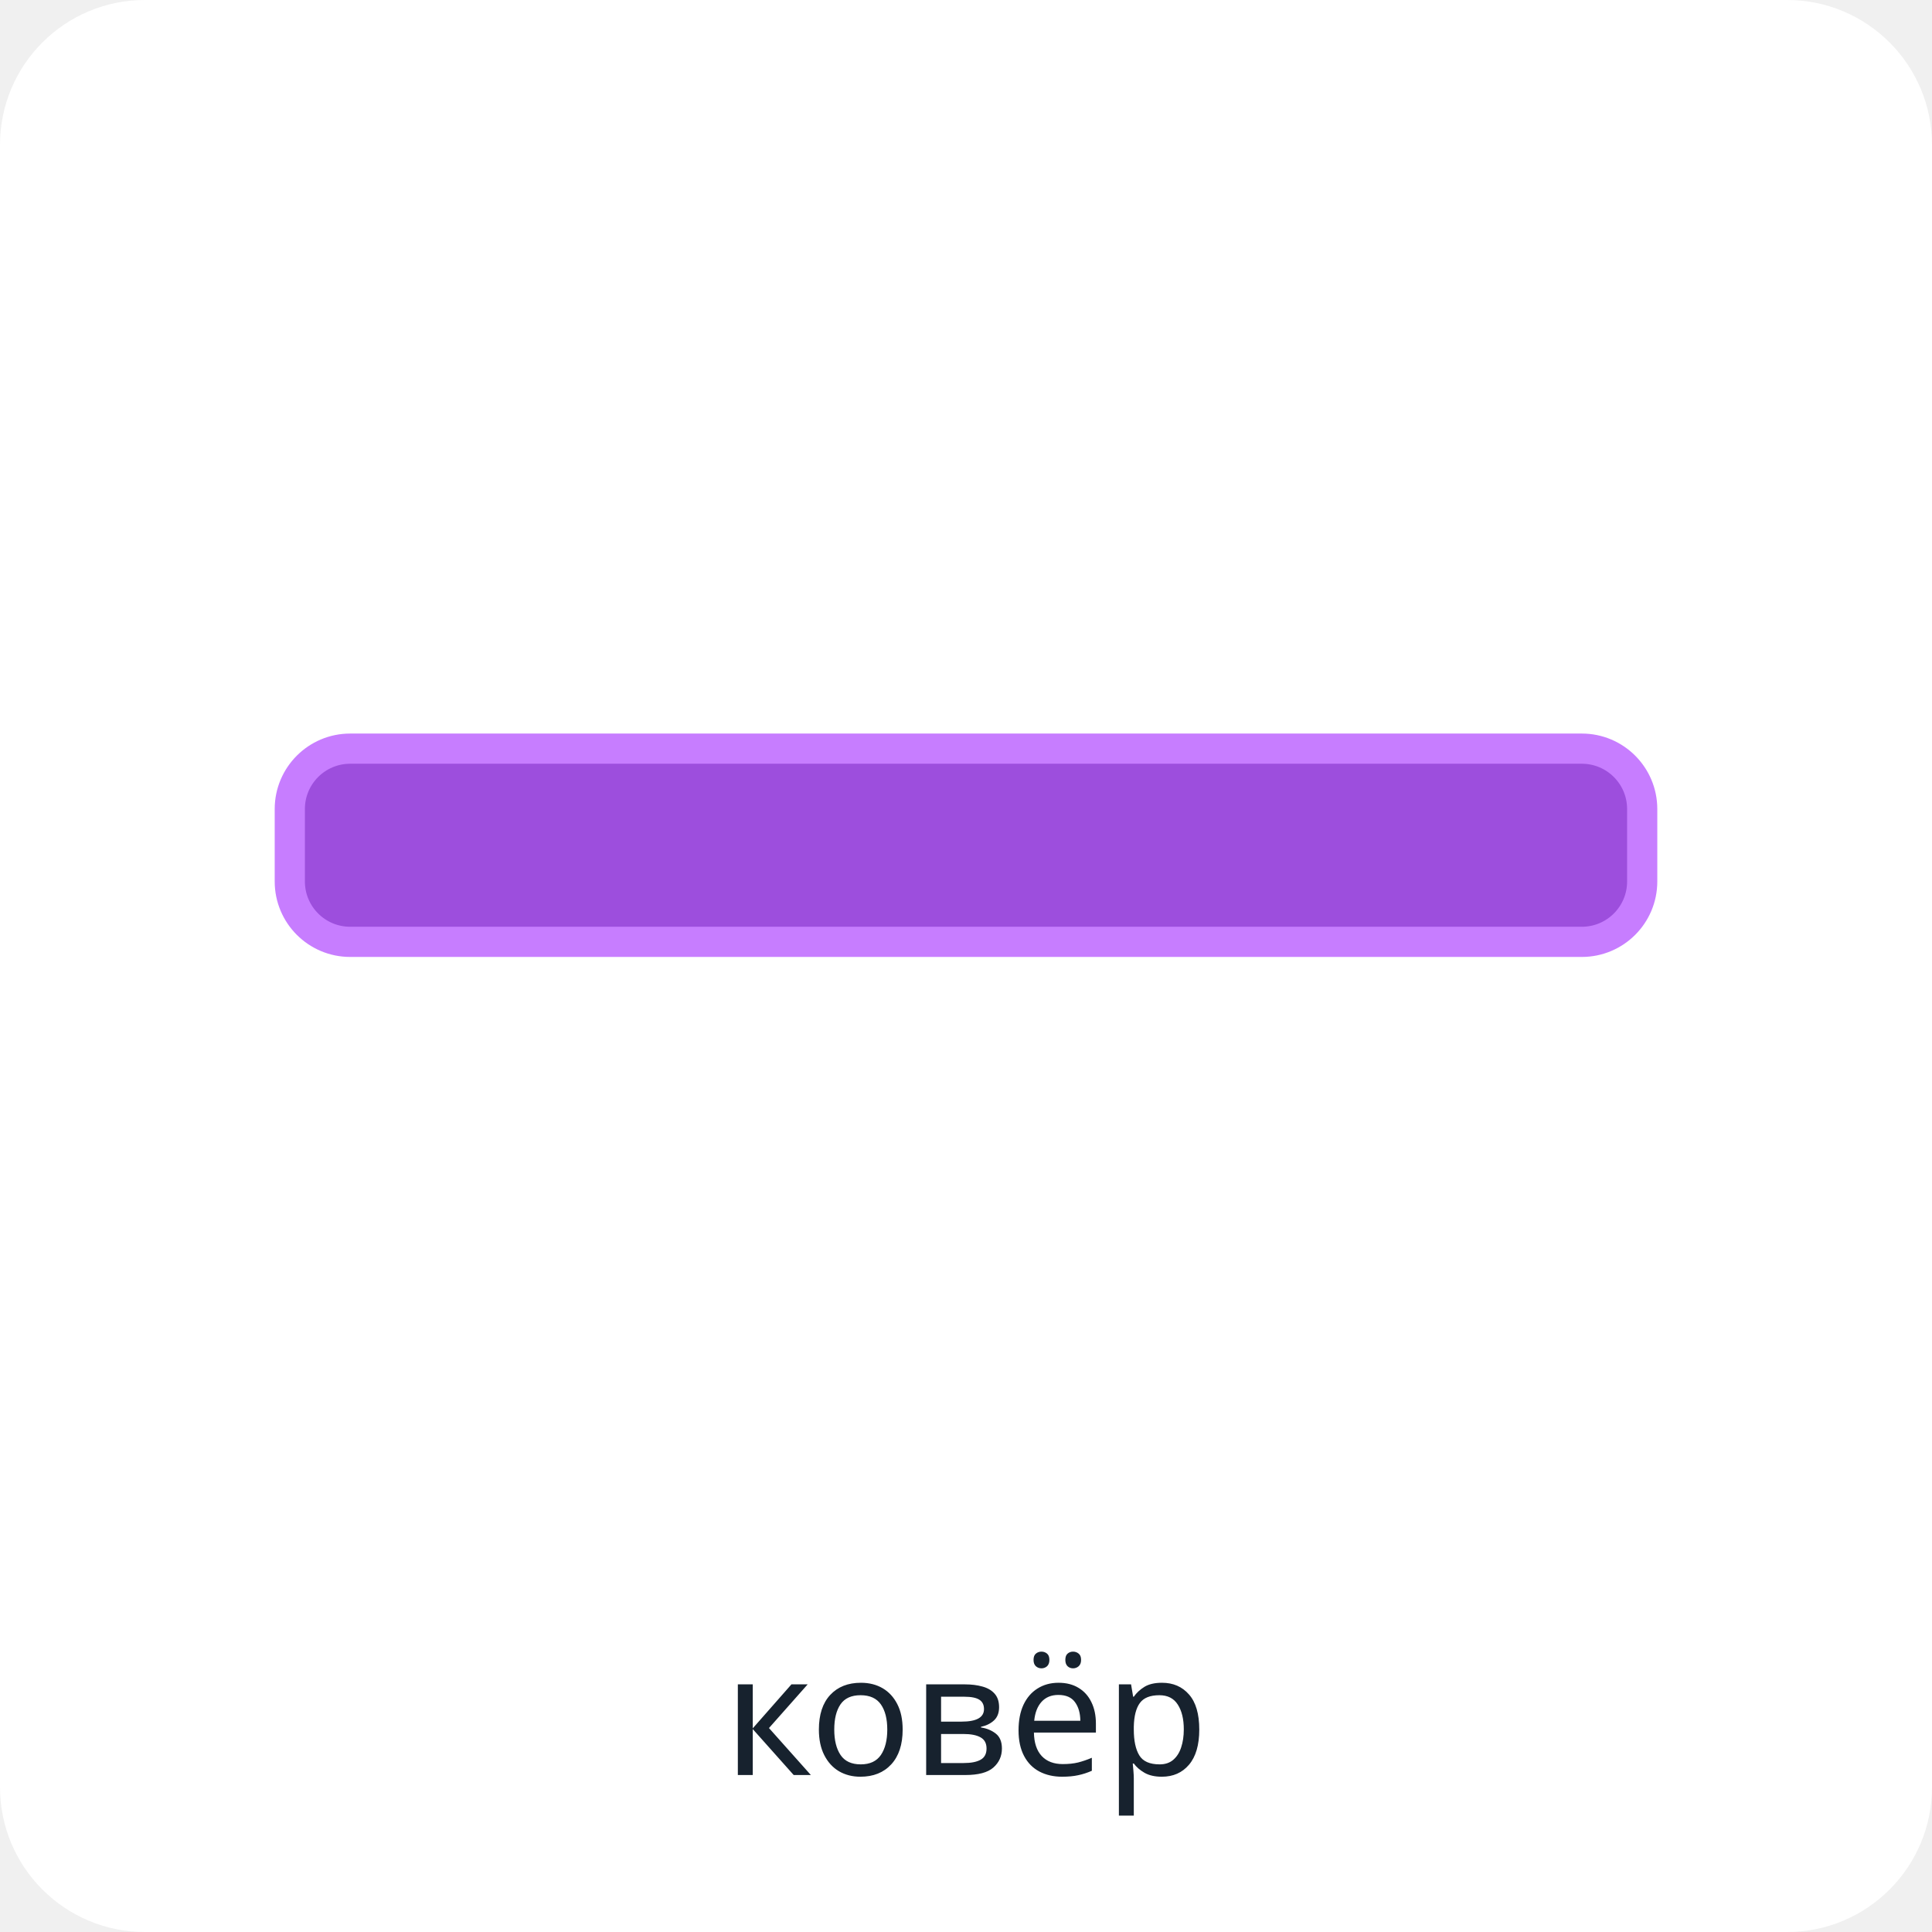
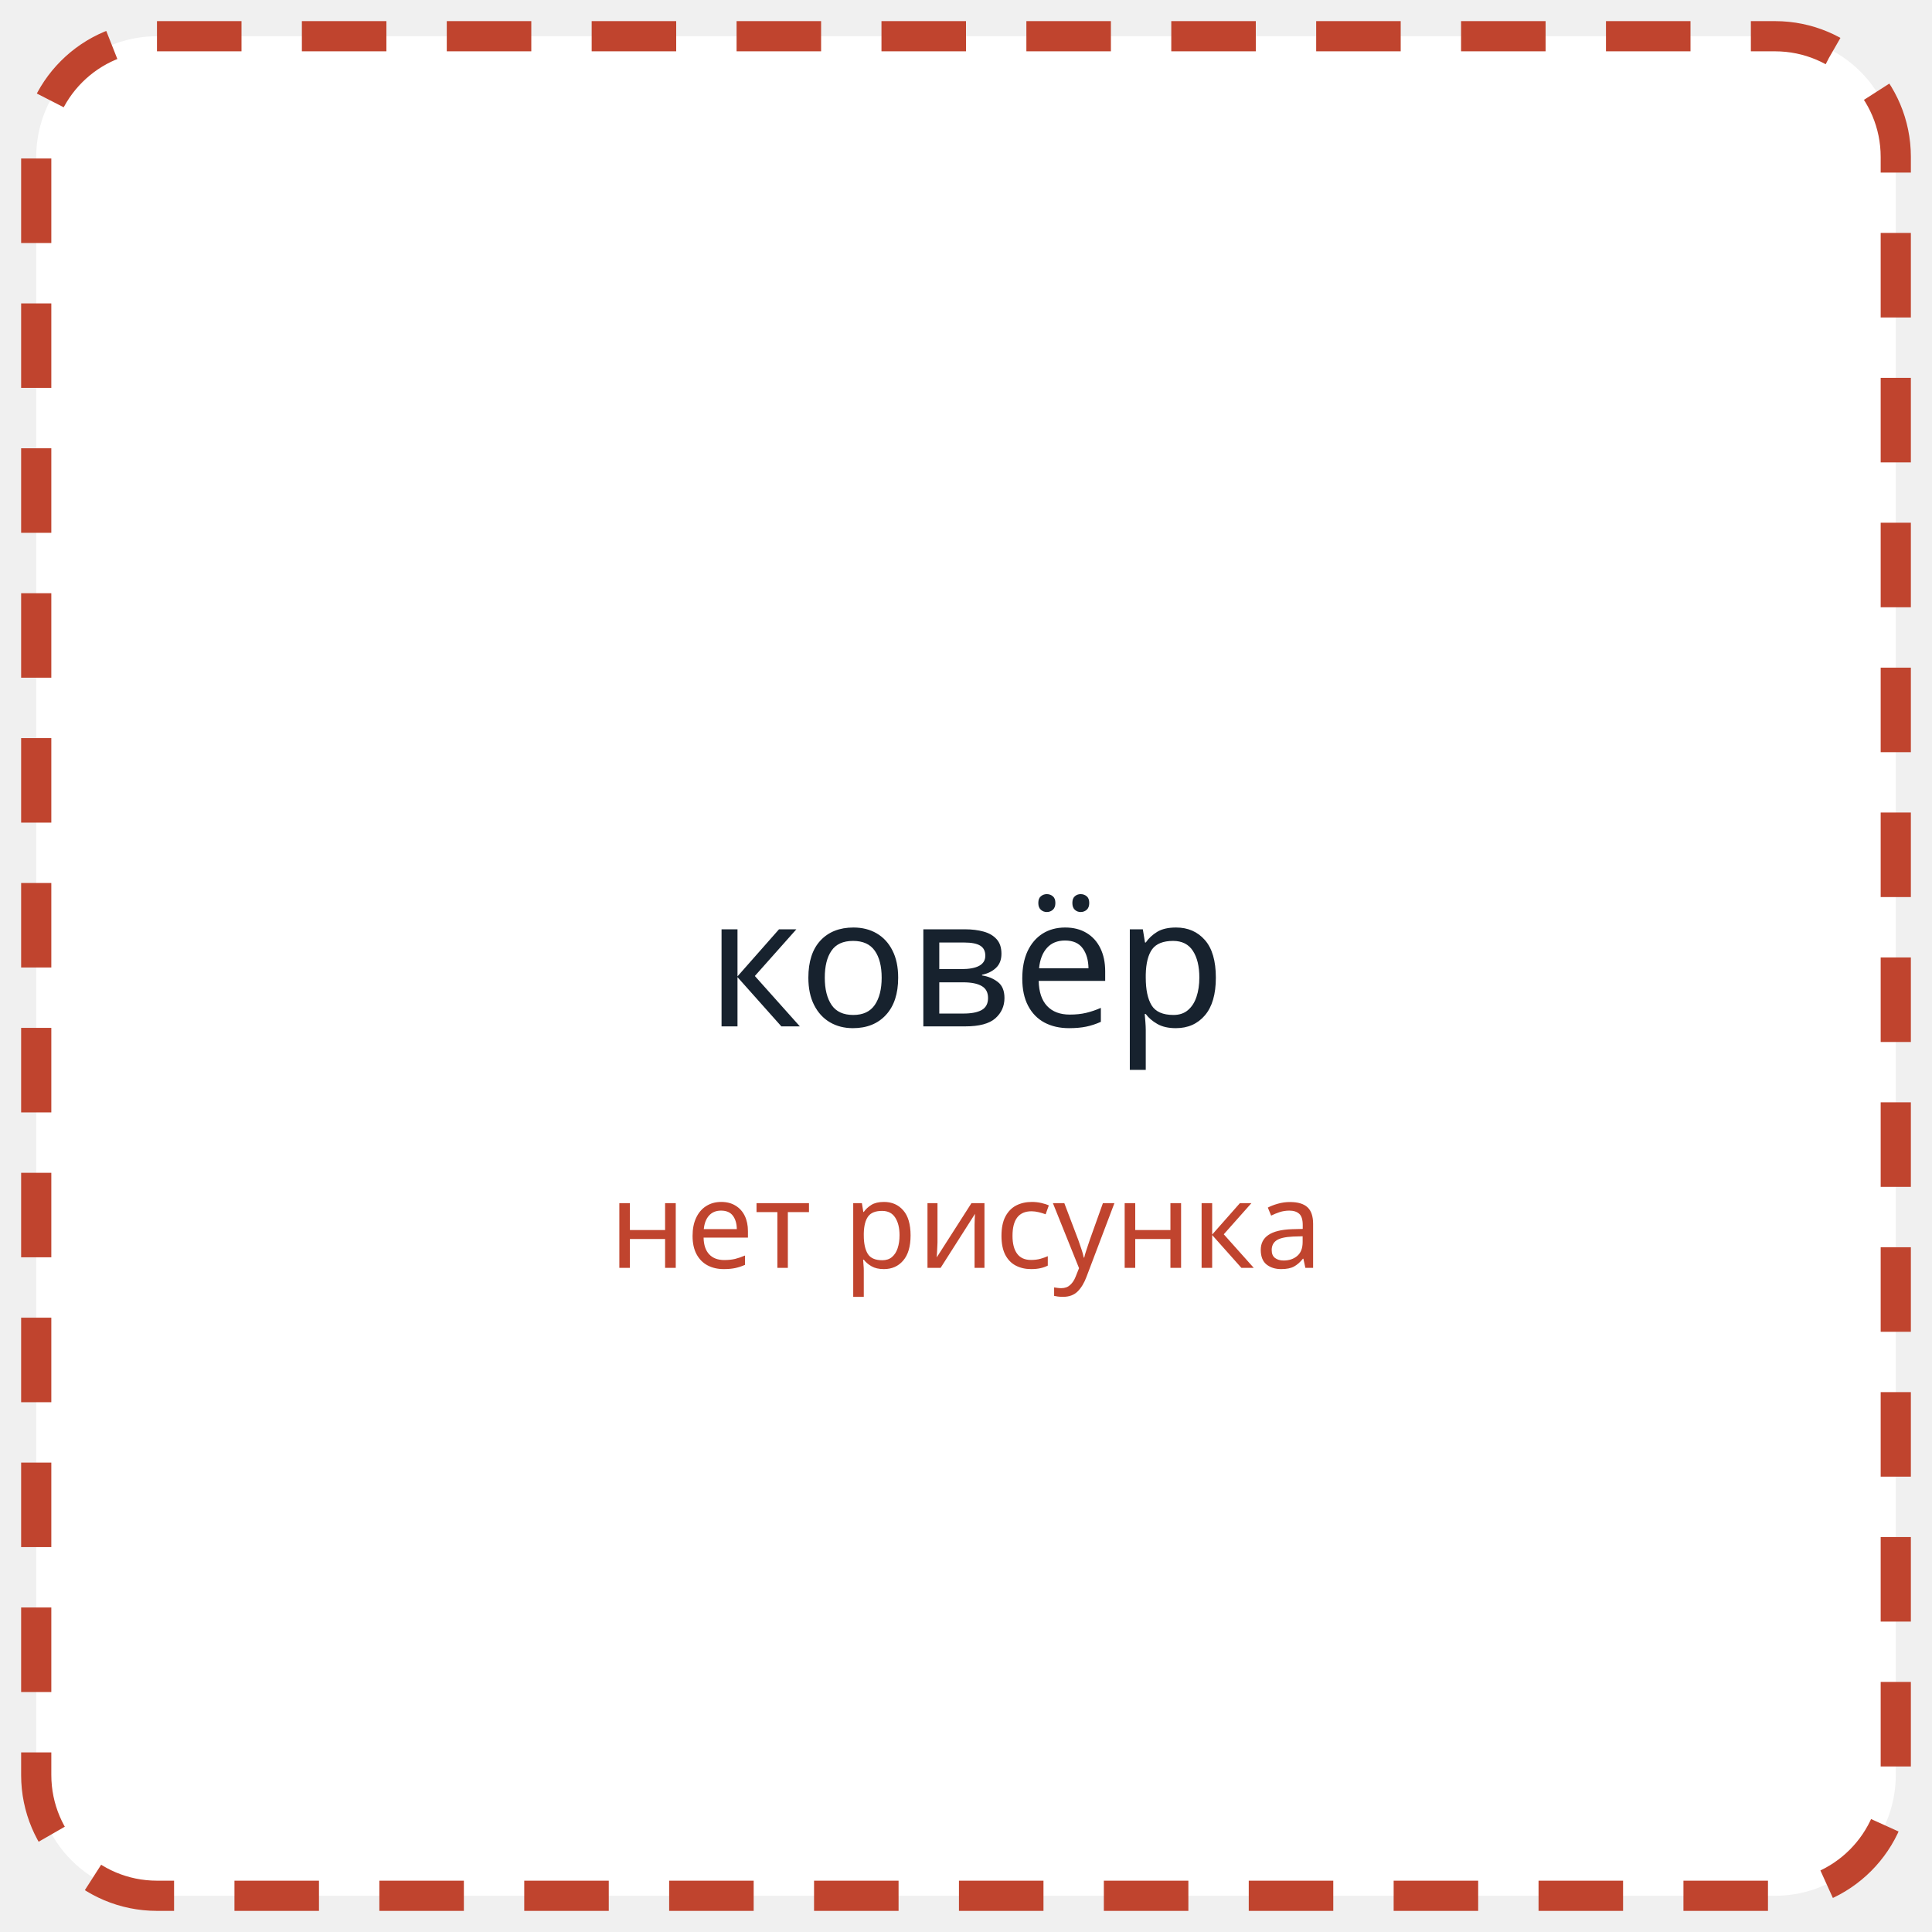
<svg xmlns="http://www.w3.org/2000/svg" viewBox="0 0 320 320" width="320" height="320">
-   <rect width="320" height="320" rx="24" fill="#ffffff" />
-   <rect x="48" y="124" width="224" height="32" rx="10" fill="#9d4edd" stroke="#c77dff" stroke-width="5" />
-   <text x="160" y="294" text-anchor="middle" font-family="system-ui, sans-serif" font-size="28" fill="#17222e">ковёр</text>
+   <rect x="6" y="6" width="308" height="308" rx="20" fill="#ffffff" stroke="#c0442e" stroke-width="5" stroke-dasharray="14 10" />
+   <text x="160" y="170" text-anchor="middle" font-family="system-ui, sans-serif" font-size="30" fill="#17222e">ковёр</text>
+   <text x="160" y="210" text-anchor="middle" font-family="system-ui, sans-serif" font-size="20" fill="#c0442e">нет рисунка</text>
</svg>
